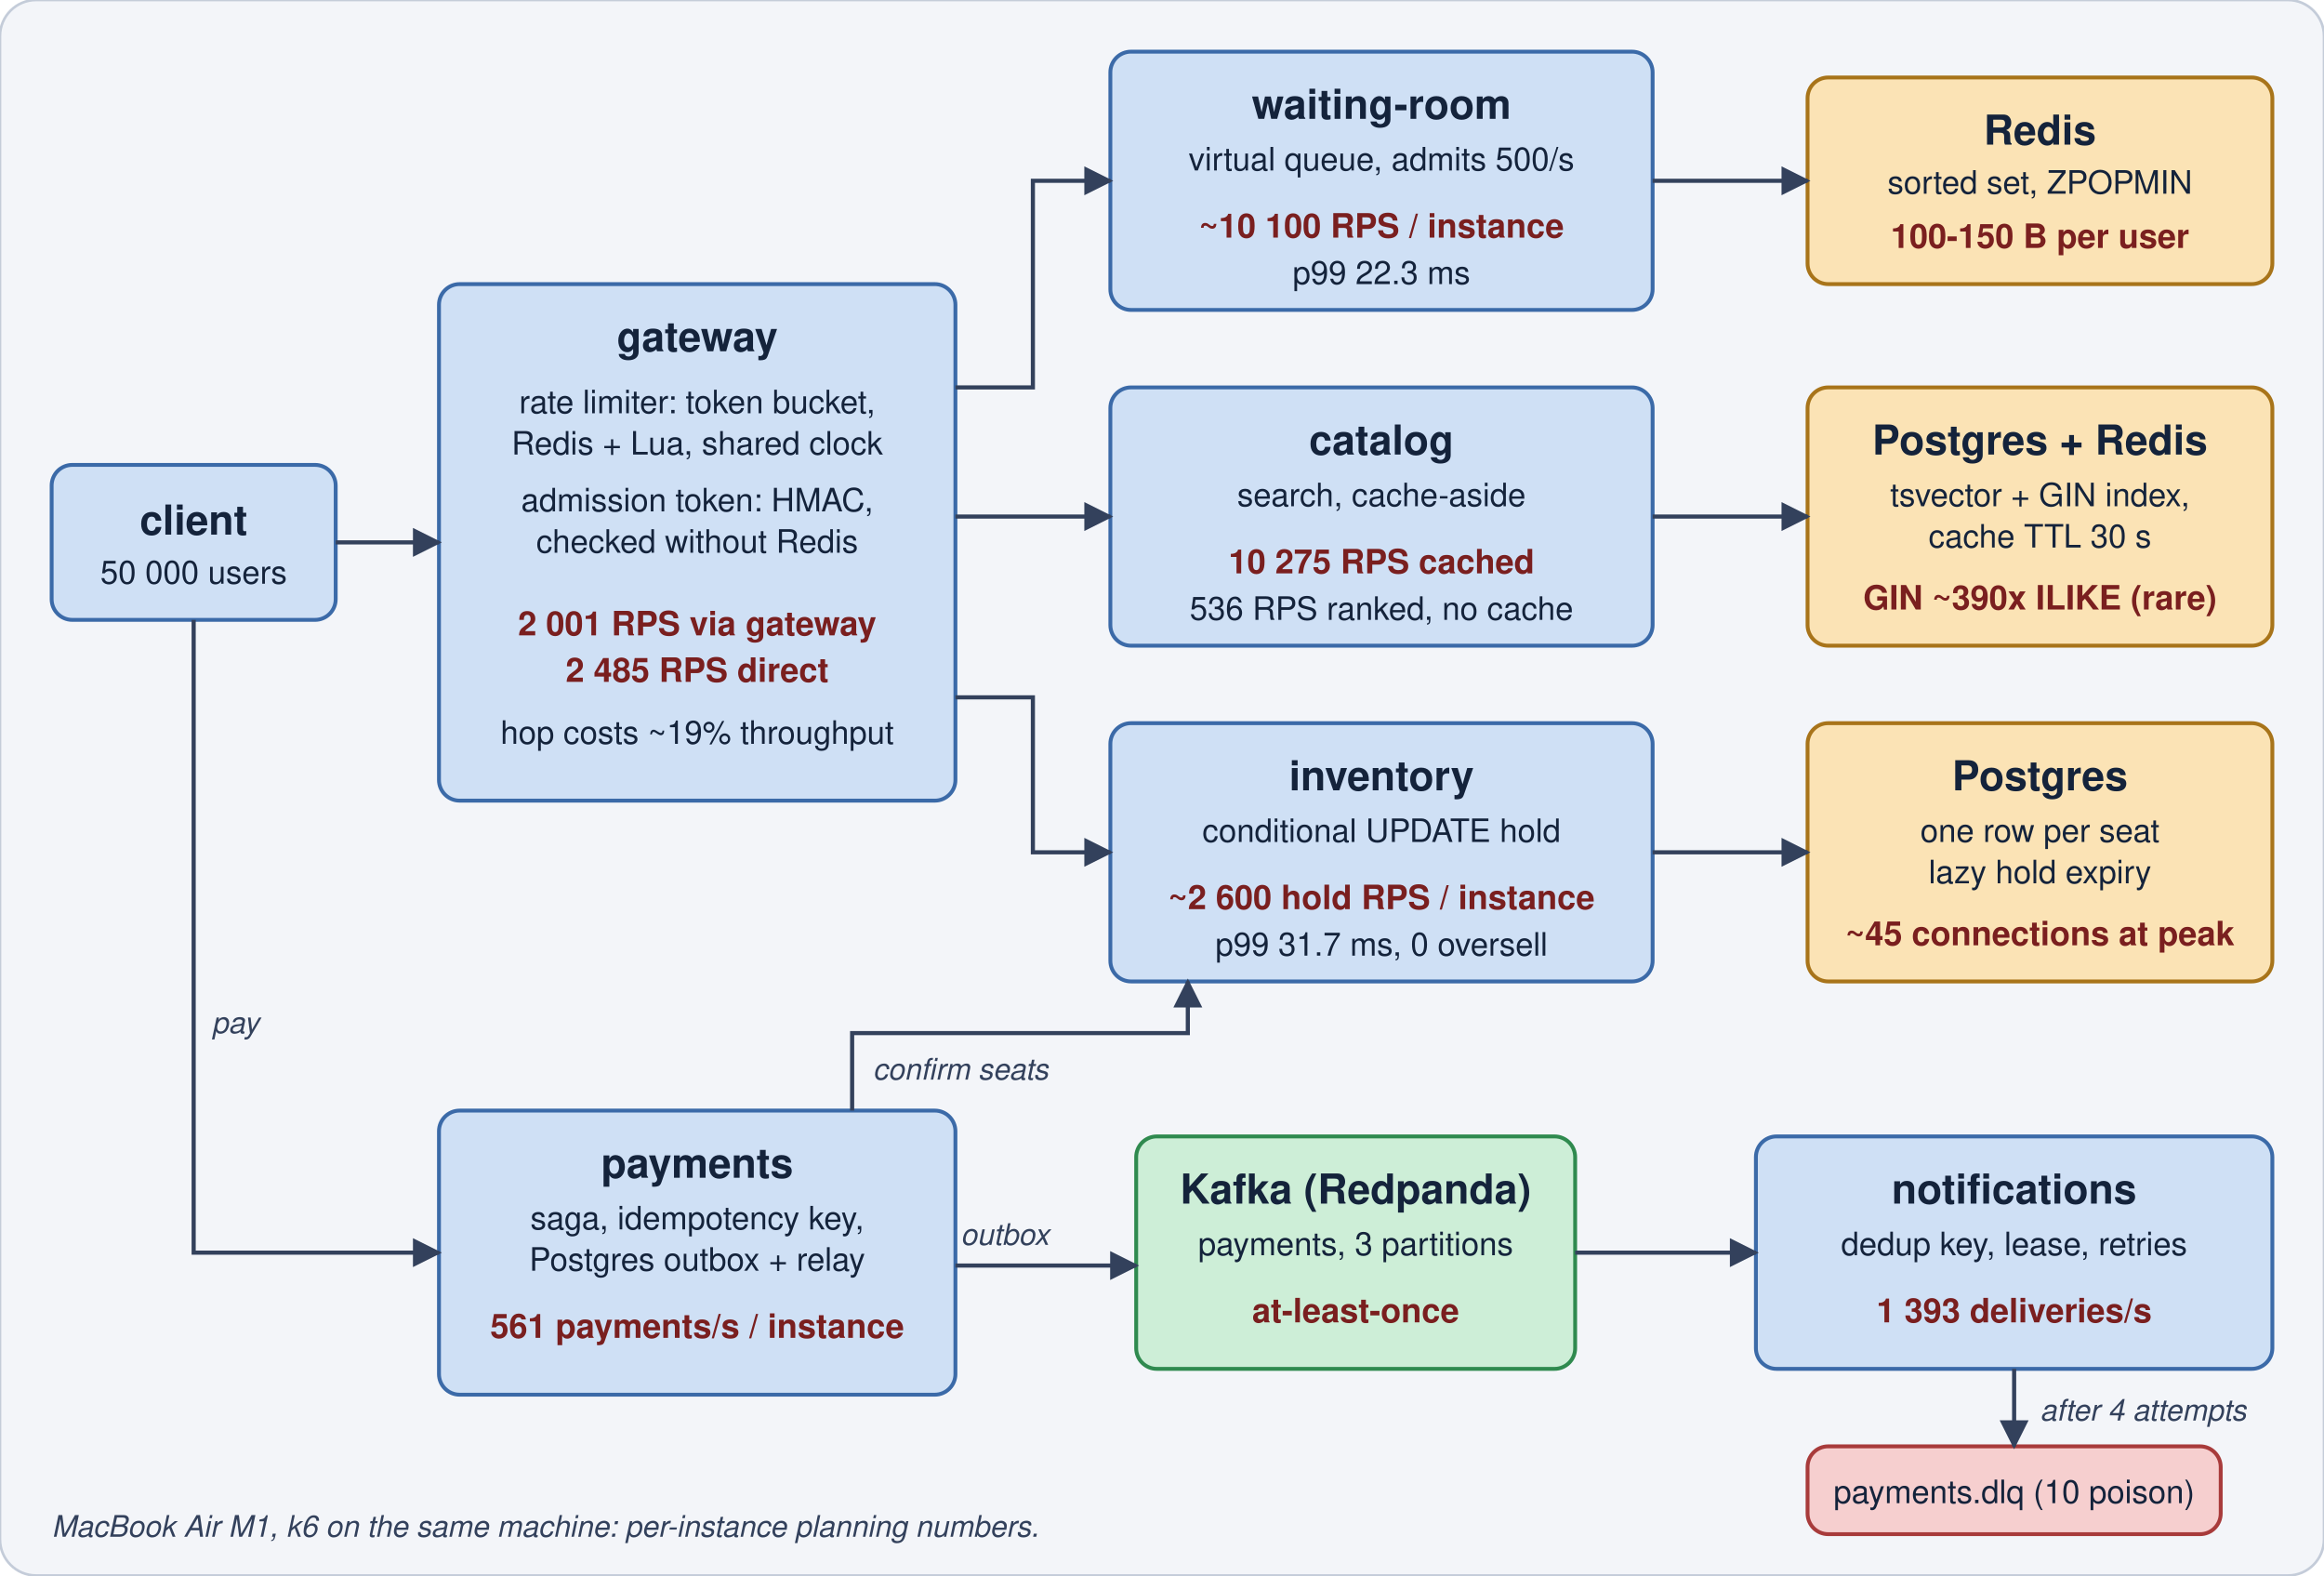
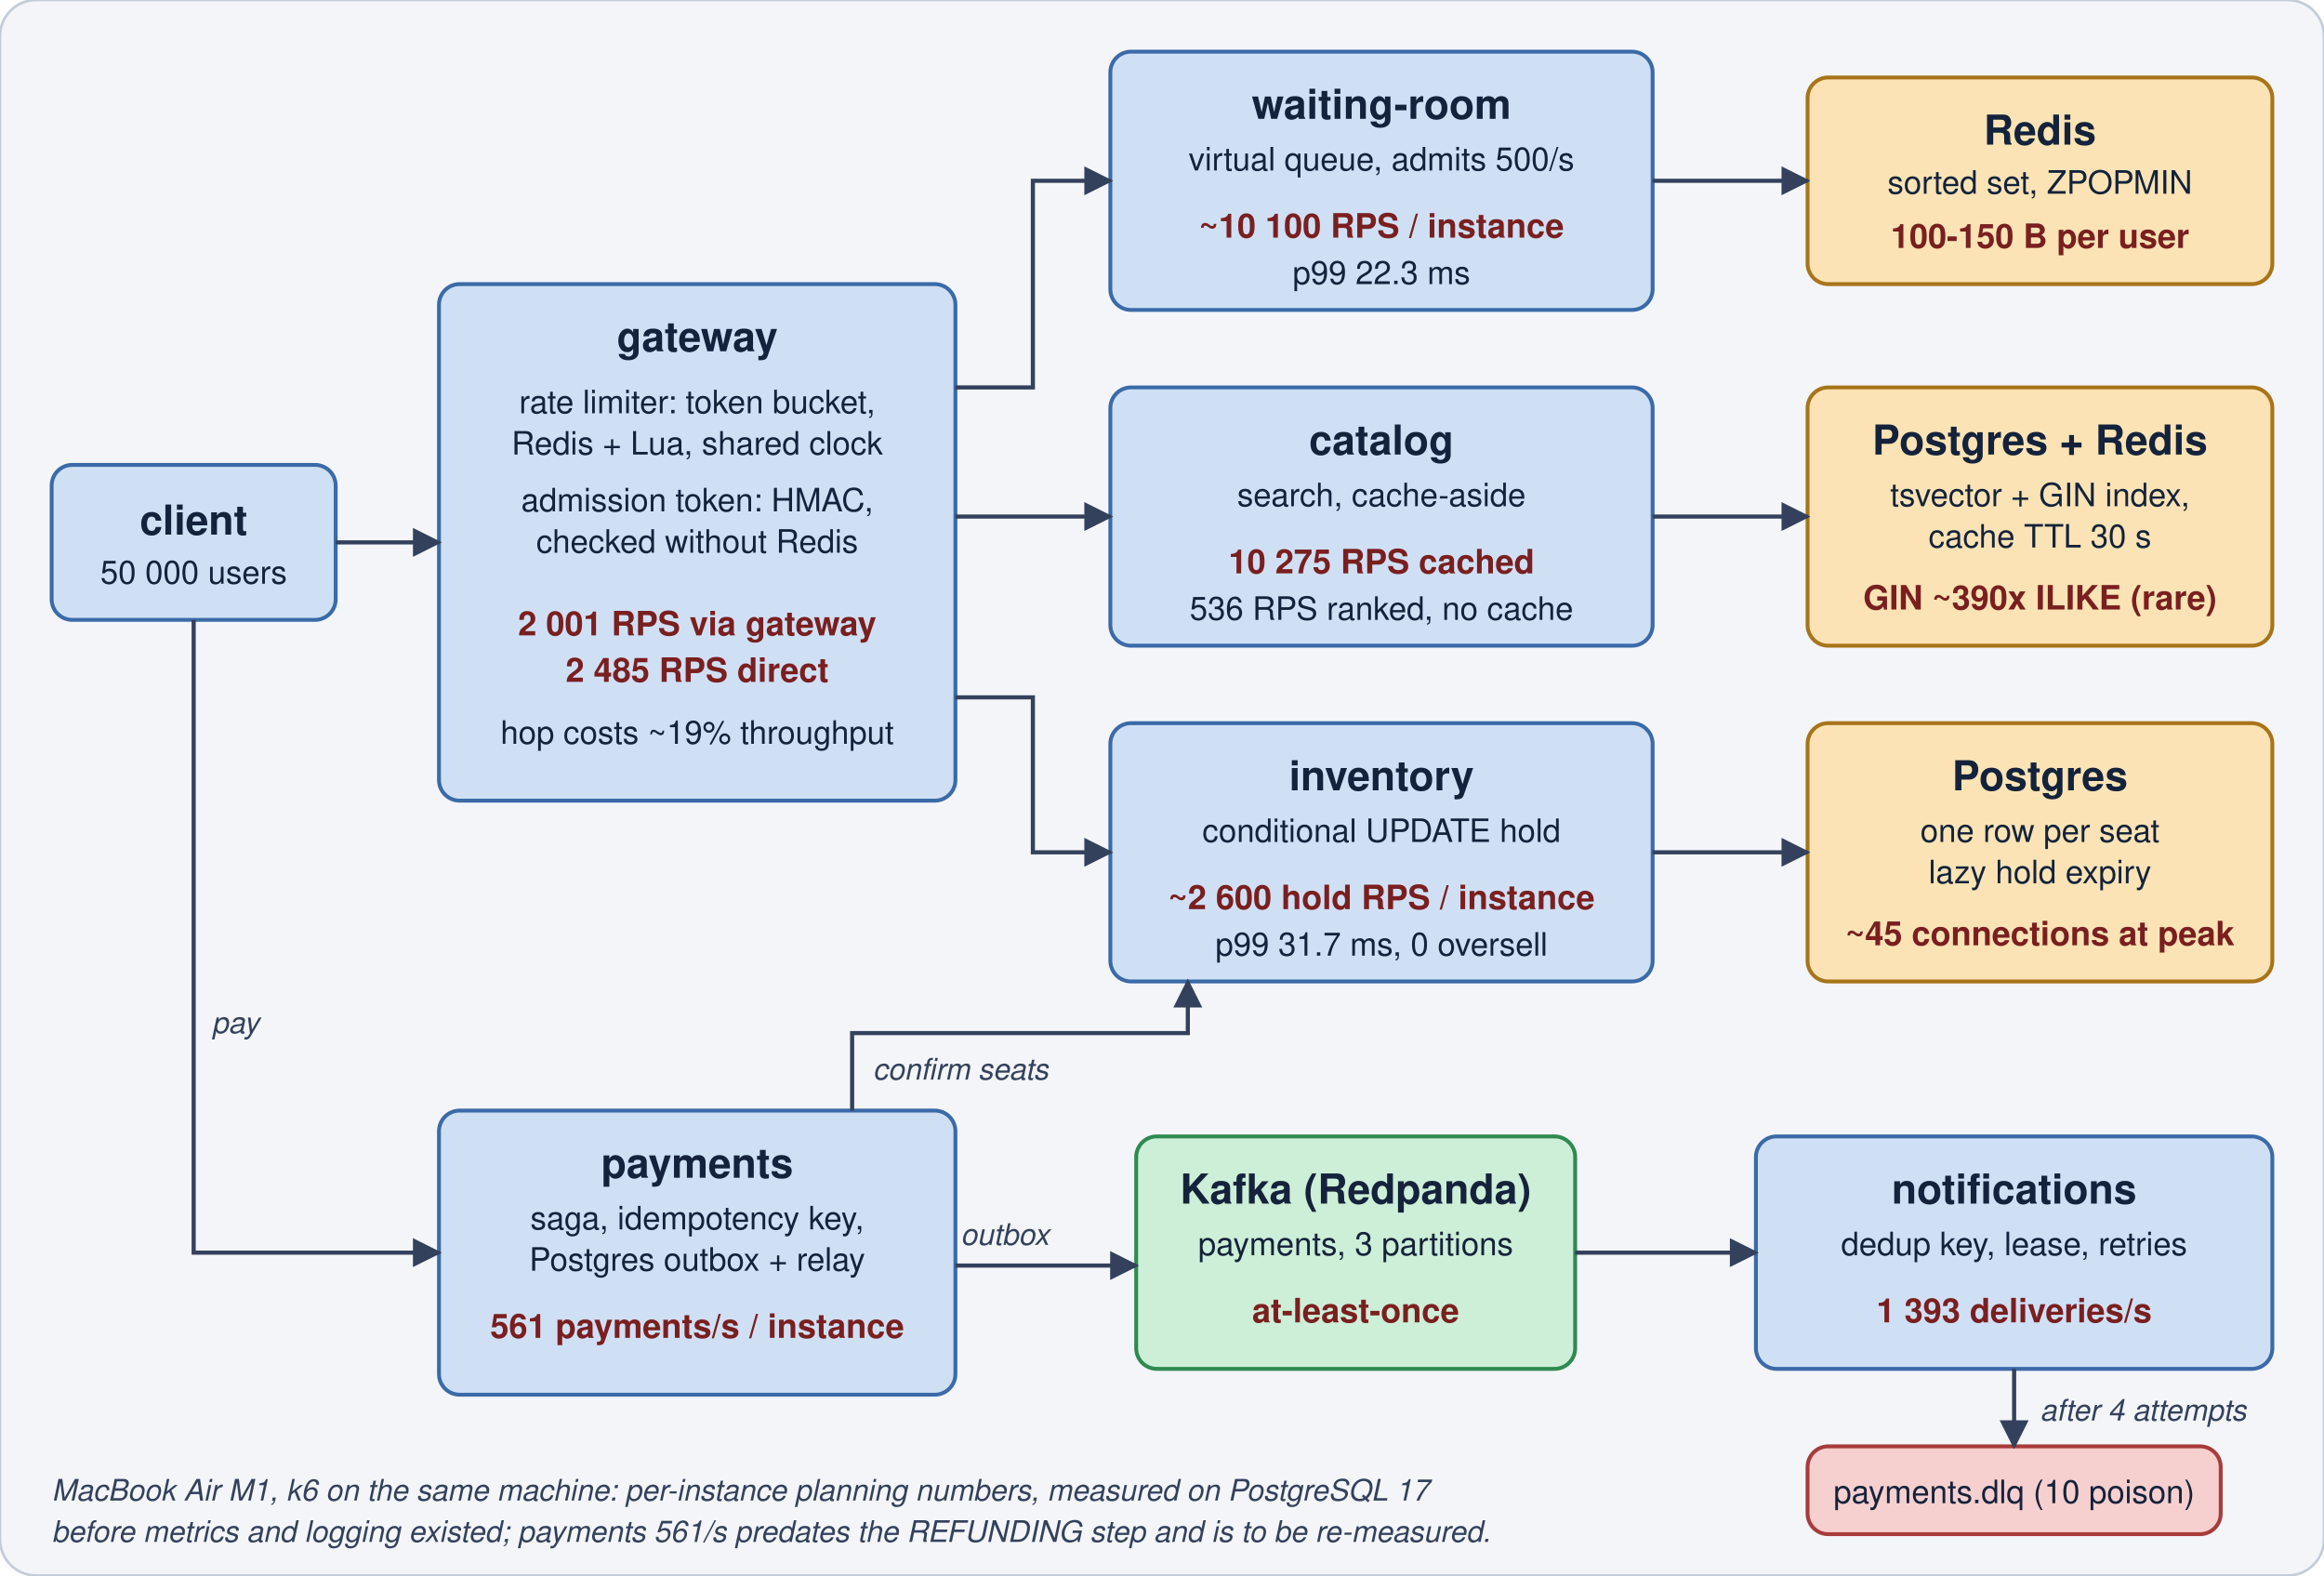
<svg xmlns="http://www.w3.org/2000/svg" viewBox="0 0 900 610" role="img" aria-labelledby="t d">
  <defs>
    <marker id="a" viewBox="0 0 10 10" refX="9" refY="5" markerWidth="7" markerHeight="7" orient="auto-start-reverse">
      <path d="M0 0L10 5L0 10z" fill="#33415c" />
    </marker>
    <style>
      text{font-family:-apple-system,"Segoe UI",Helvetica,Arial,sans-serif;fill:#14233b}
      .h{font-size:16px;font-weight:700}
      .s{font-size:12.5px}
      .n{font-size:13px;font-weight:700;fill:#7a1f1f}
      .l{font-size:11.5px;fill:#33415c;font-style:italic}
      .svc{fill:#cfe0f5;stroke:#3b6aa8;stroke-width:1.5}
      .db{fill:#fbe3b5;stroke:#a8741a;stroke-width:1.5}
      .mq{fill:#cdeed7;stroke:#2f8a4f;stroke-width:1.5}
      .dlq{fill:#f6cfcf;stroke:#a83b3b;stroke-width:1.5}
      .e{stroke:#33415c;stroke-width:1.6;fill:none}
    </style>
  </defs>
  <rect x="0" y="0" width="900" height="610" rx="14" fill="#f3f5f9" stroke="#c4ccd9" />
  <rect class="svc" x="20" y="180" width="110" height="60" rx="8" />
  <text class="h" x="75" y="207" text-anchor="middle">client</text>
  <text class="s" x="75" y="226" text-anchor="middle">50 000 users</text>
  <rect class="svc" x="170" y="110" width="200" height="200" rx="8" />
  <text class="h" x="270" y="136" text-anchor="middle">gateway</text>
  <text class="s" x="270" y="160" text-anchor="middle">rate limiter: token bucket,</text>
  <text class="s" x="270" y="176" text-anchor="middle">Redis + Lua, shared clock</text>
  <text class="s" x="270" y="198" text-anchor="middle">admission token: HMAC,</text>
  <text class="s" x="270" y="214" text-anchor="middle">checked without Redis</text>
  <text class="n" x="270" y="246" text-anchor="middle">2 001 RPS via gateway</text>
  <text class="n" x="270" y="264" text-anchor="middle">2 485 RPS direct</text>
  <text class="s" x="270" y="288" text-anchor="middle">hop costs ~19% throughput</text>
  <rect class="svc" x="430" y="20" width="210" height="100" rx="8" />
  <text class="h" x="535" y="46" text-anchor="middle">waiting-room</text>
  <text class="s" x="535" y="66" text-anchor="middle">virtual queue, admits 500/s</text>
  <text class="n" x="535" y="92" text-anchor="middle">~10 100 RPS / instance</text>
  <text class="s" x="535" y="110" text-anchor="middle">p99 22.3 ms</text>
  <rect class="db" x="700" y="30" width="180" height="80" rx="8" />
  <text class="h" x="790" y="56" text-anchor="middle">Redis</text>
  <text class="s" x="790" y="75" text-anchor="middle">sorted set, ZPOPMIN</text>
  <text class="n" x="790" y="96" text-anchor="middle">100-150 B per user</text>
  <rect class="svc" x="430" y="150" width="210" height="100" rx="8" />
  <text class="h" x="535" y="176" text-anchor="middle">catalog</text>
  <text class="s" x="535" y="196" text-anchor="middle">search, cache-aside</text>
  <text class="n" x="535" y="222" text-anchor="middle">10 275 RPS cached</text>
  <text class="s" x="535" y="240" text-anchor="middle">536 RPS ranked, no cache</text>
  <rect class="db" x="700" y="150" width="180" height="100" rx="8" />
  <text class="h" x="790" y="176" text-anchor="middle">Postgres + Redis</text>
  <text class="s" x="790" y="196" text-anchor="middle">tsvector + GIN index,</text>
  <text class="s" x="790" y="212" text-anchor="middle">cache TTL 30 s</text>
  <text class="n" x="790" y="236" text-anchor="middle">GIN ~390x ILIKE (rare)</text>
  <rect class="svc" x="430" y="280" width="210" height="100" rx="8" />
  <text class="h" x="535" y="306" text-anchor="middle">inventory</text>
  <text class="s" x="535" y="326" text-anchor="middle">conditional UPDATE hold</text>
  <text class="n" x="535" y="352" text-anchor="middle">~2 600 hold RPS / instance</text>
  <text class="s" x="535" y="370" text-anchor="middle">p99 31.7 ms, 0 oversell</text>
  <rect class="db" x="700" y="280" width="180" height="100" rx="8" />
  <text class="h" x="790" y="306" text-anchor="middle">Postgres</text>
  <text class="s" x="790" y="326" text-anchor="middle">one row per seat</text>
  <text class="s" x="790" y="342" text-anchor="middle">lazy hold expiry</text>
  <text class="n" x="790" y="366" text-anchor="middle">~45 connections at peak</text>
  <rect class="svc" x="170" y="430" width="200" height="110" rx="8" />
  <text class="h" x="270" y="456" text-anchor="middle">payments</text>
  <text class="s" x="270" y="476" text-anchor="middle">saga, idempotency key,</text>
  <text class="s" x="270" y="492" text-anchor="middle">Postgres outbox + relay</text>
  <text class="n" x="270" y="518" text-anchor="middle">561 payments/s / instance</text>
  <rect class="mq" x="440" y="440" width="170" height="90" rx="8" />
  <text class="h" x="525" y="466" text-anchor="middle">Kafka (Redpanda)</text>
  <text class="s" x="525" y="486" text-anchor="middle">payments, 3 partitions</text>
  <text class="n" x="525" y="512" text-anchor="middle">at-least-once</text>
  <rect class="svc" x="680" y="440" width="200" height="90" rx="8" />
  <text class="h" x="780" y="466" text-anchor="middle">notifications</text>
  <text class="s" x="780" y="486" text-anchor="middle">dedup key, lease, retries</text>
  <text class="n" x="780" y="512" text-anchor="middle">1 393 deliveries/s</text>
  <rect class="dlq" x="700" y="560" width="160" height="34" rx="8" />
  <text class="s" x="780" y="582" text-anchor="middle">payments.dlq (10 poison)</text>
  <path class="e" d="M130 210 H170" marker-end="url(#a)" />
  <path class="e" d="M370 150 H400 V70 H430" marker-end="url(#a)" />
  <path class="e" d="M370 200 H430" marker-end="url(#a)" />
  <path class="e" d="M370 270 H400 V330 H430" marker-end="url(#a)" />
  <path class="e" d="M640 70 H700" marker-end="url(#a)" />
  <path class="e" d="M640 200 H700" marker-end="url(#a)" />
  <path class="e" d="M640 330 H700" marker-end="url(#a)" />
  <path class="e" d="M75 240 V485 H170" marker-end="url(#a)" />
  <text class="l" x="82" y="400">pay</text>
  <path class="e" d="M330 430 V400 H460 V380" marker-end="url(#a)" />
  <text class="l" x="338" y="418">confirm seats</text>
  <path class="e" d="M370 490 H440" marker-end="url(#a)" />
  <text class="l" x="372" y="482">outbox</text>
  <path class="e" d="M610 485 H680" marker-end="url(#a)" />
  <path class="e" d="M780 530 V560" marker-end="url(#a)" />
  <text class="l" x="790" y="550">after 4 attempts</text>
-   <text class="l" x="20" y="595">MacBook Air M1, k6 on the same machine: per-instance planning numbers.</text>
+   <text class="l" x="20" y="581">MacBook Air M1, k6 on the same machine: per-instance planning numbers, measured on PostgreSQL 17</text>
+   <text class="l" x="20" y="597">before metrics and logging existed; payments 561/s predates the REFUNDING step and is to be re-measured.</text>
</svg>
